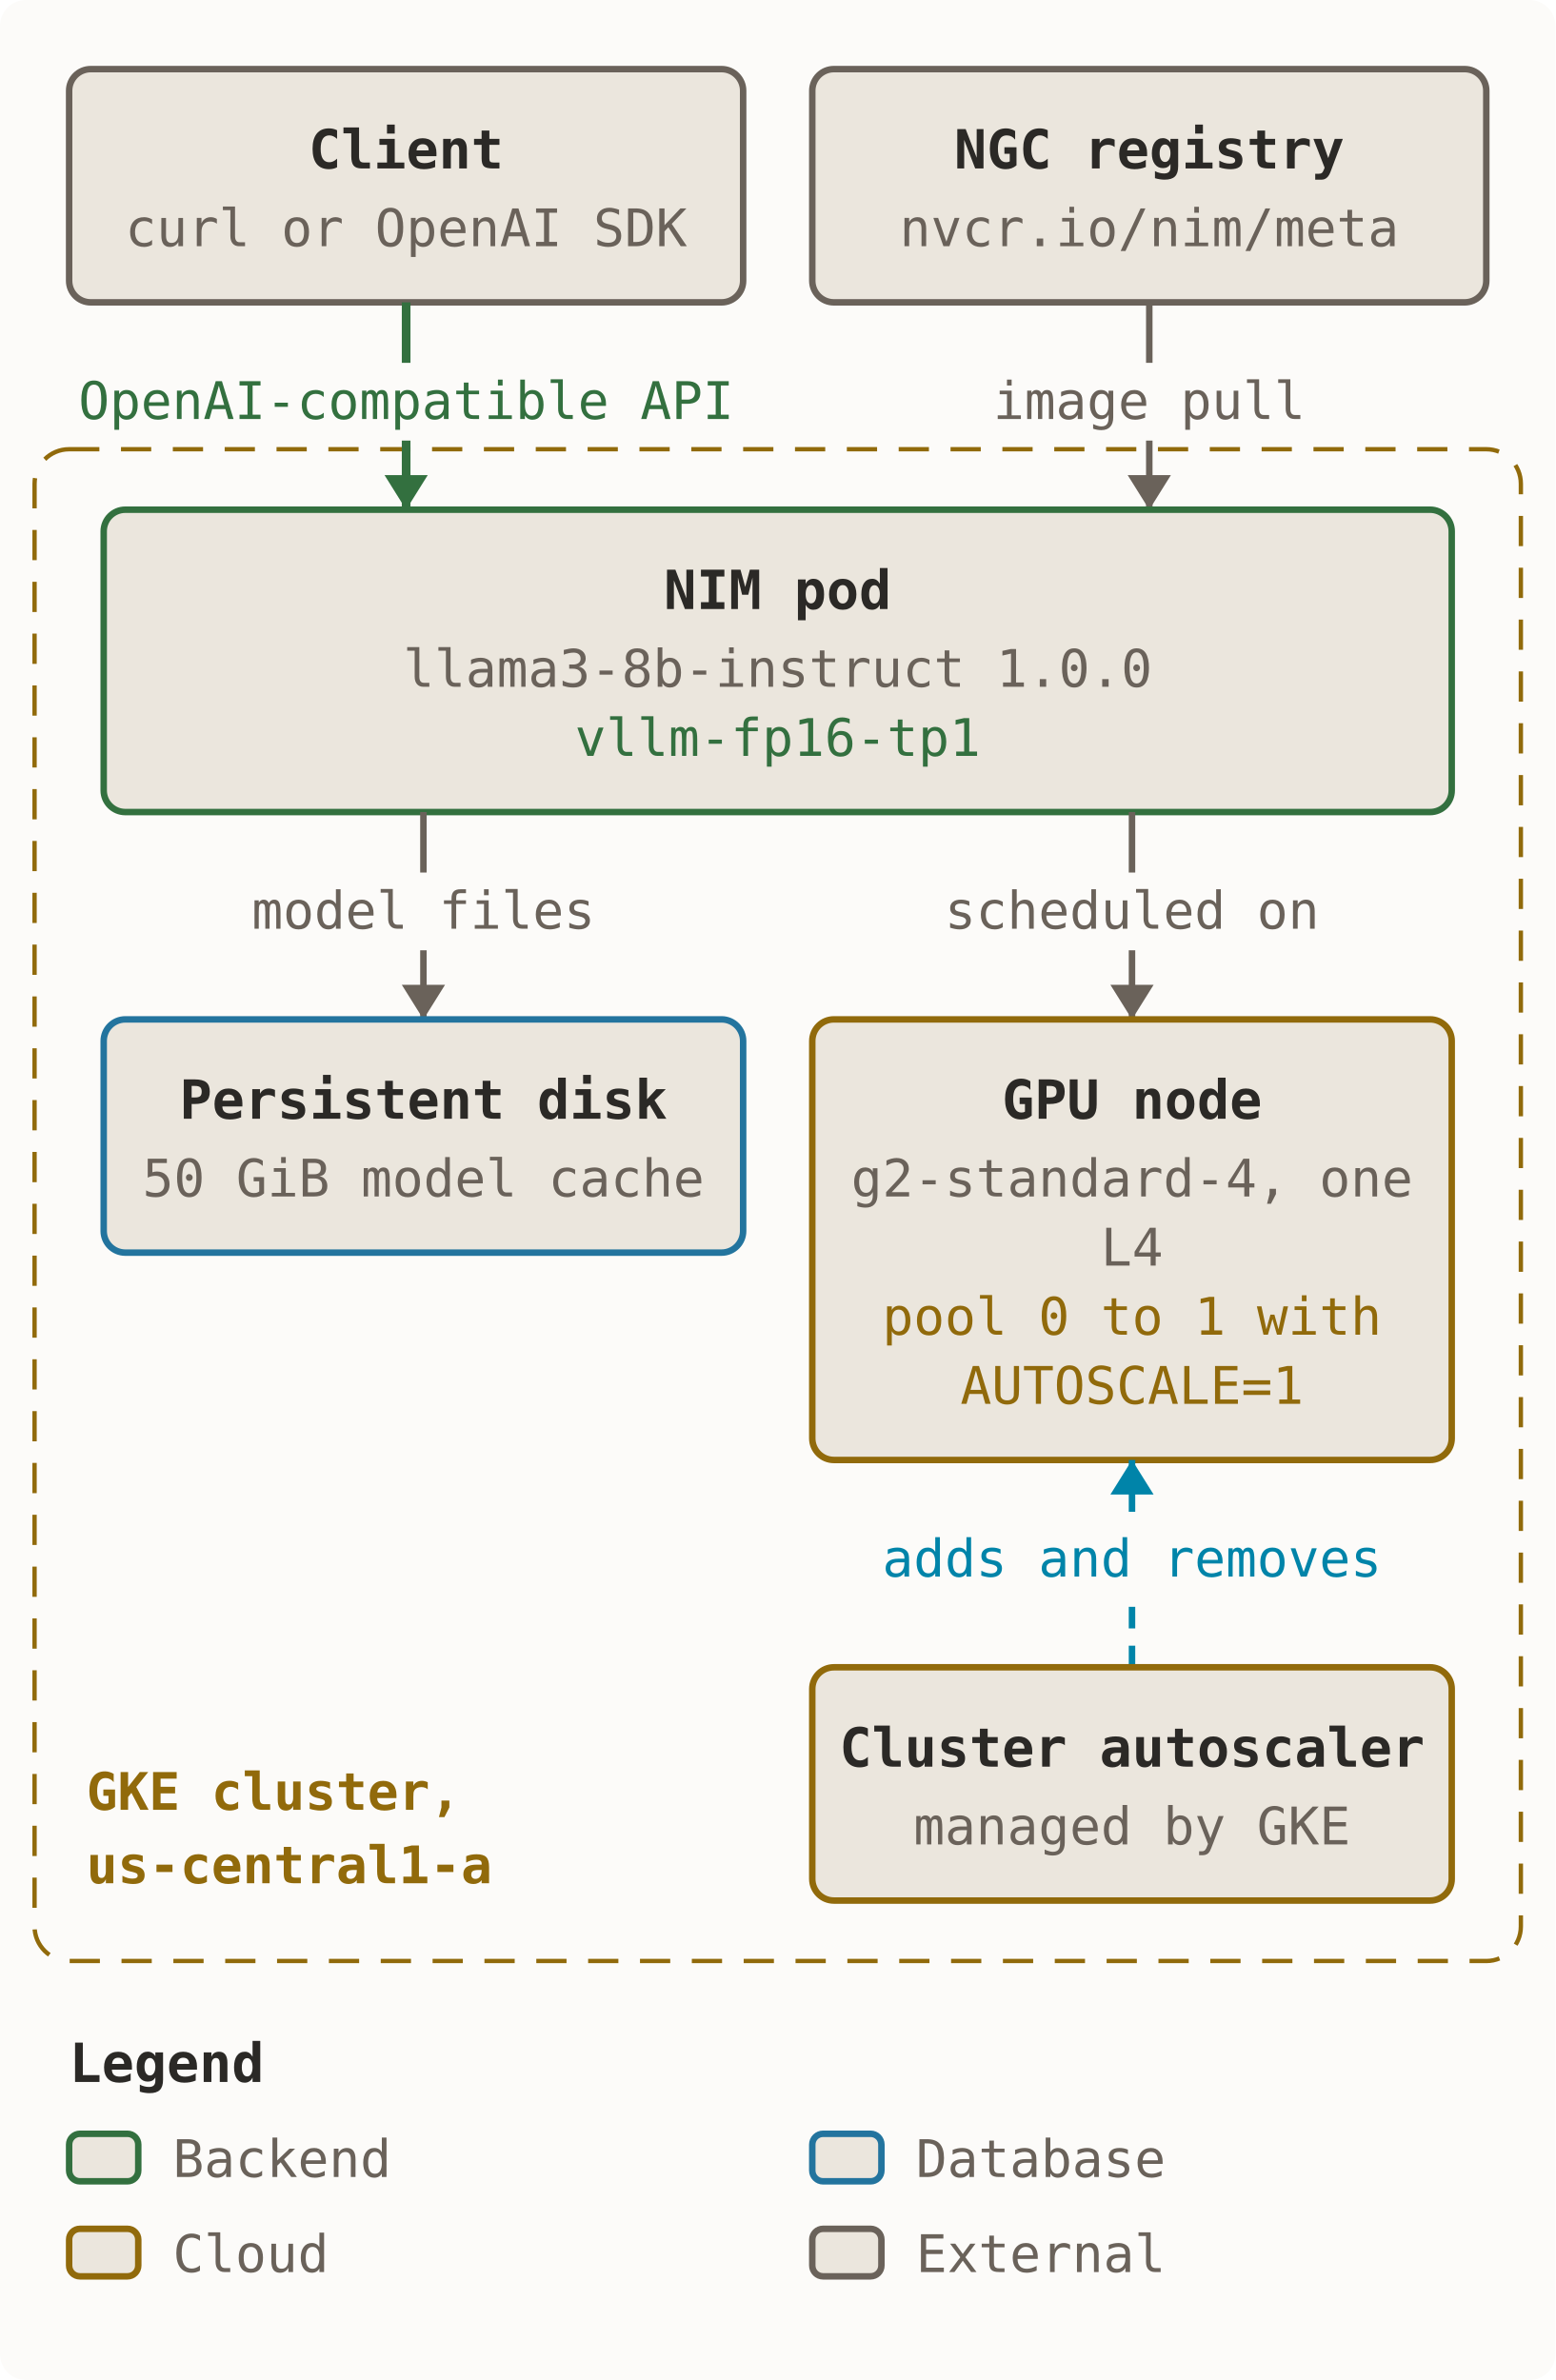
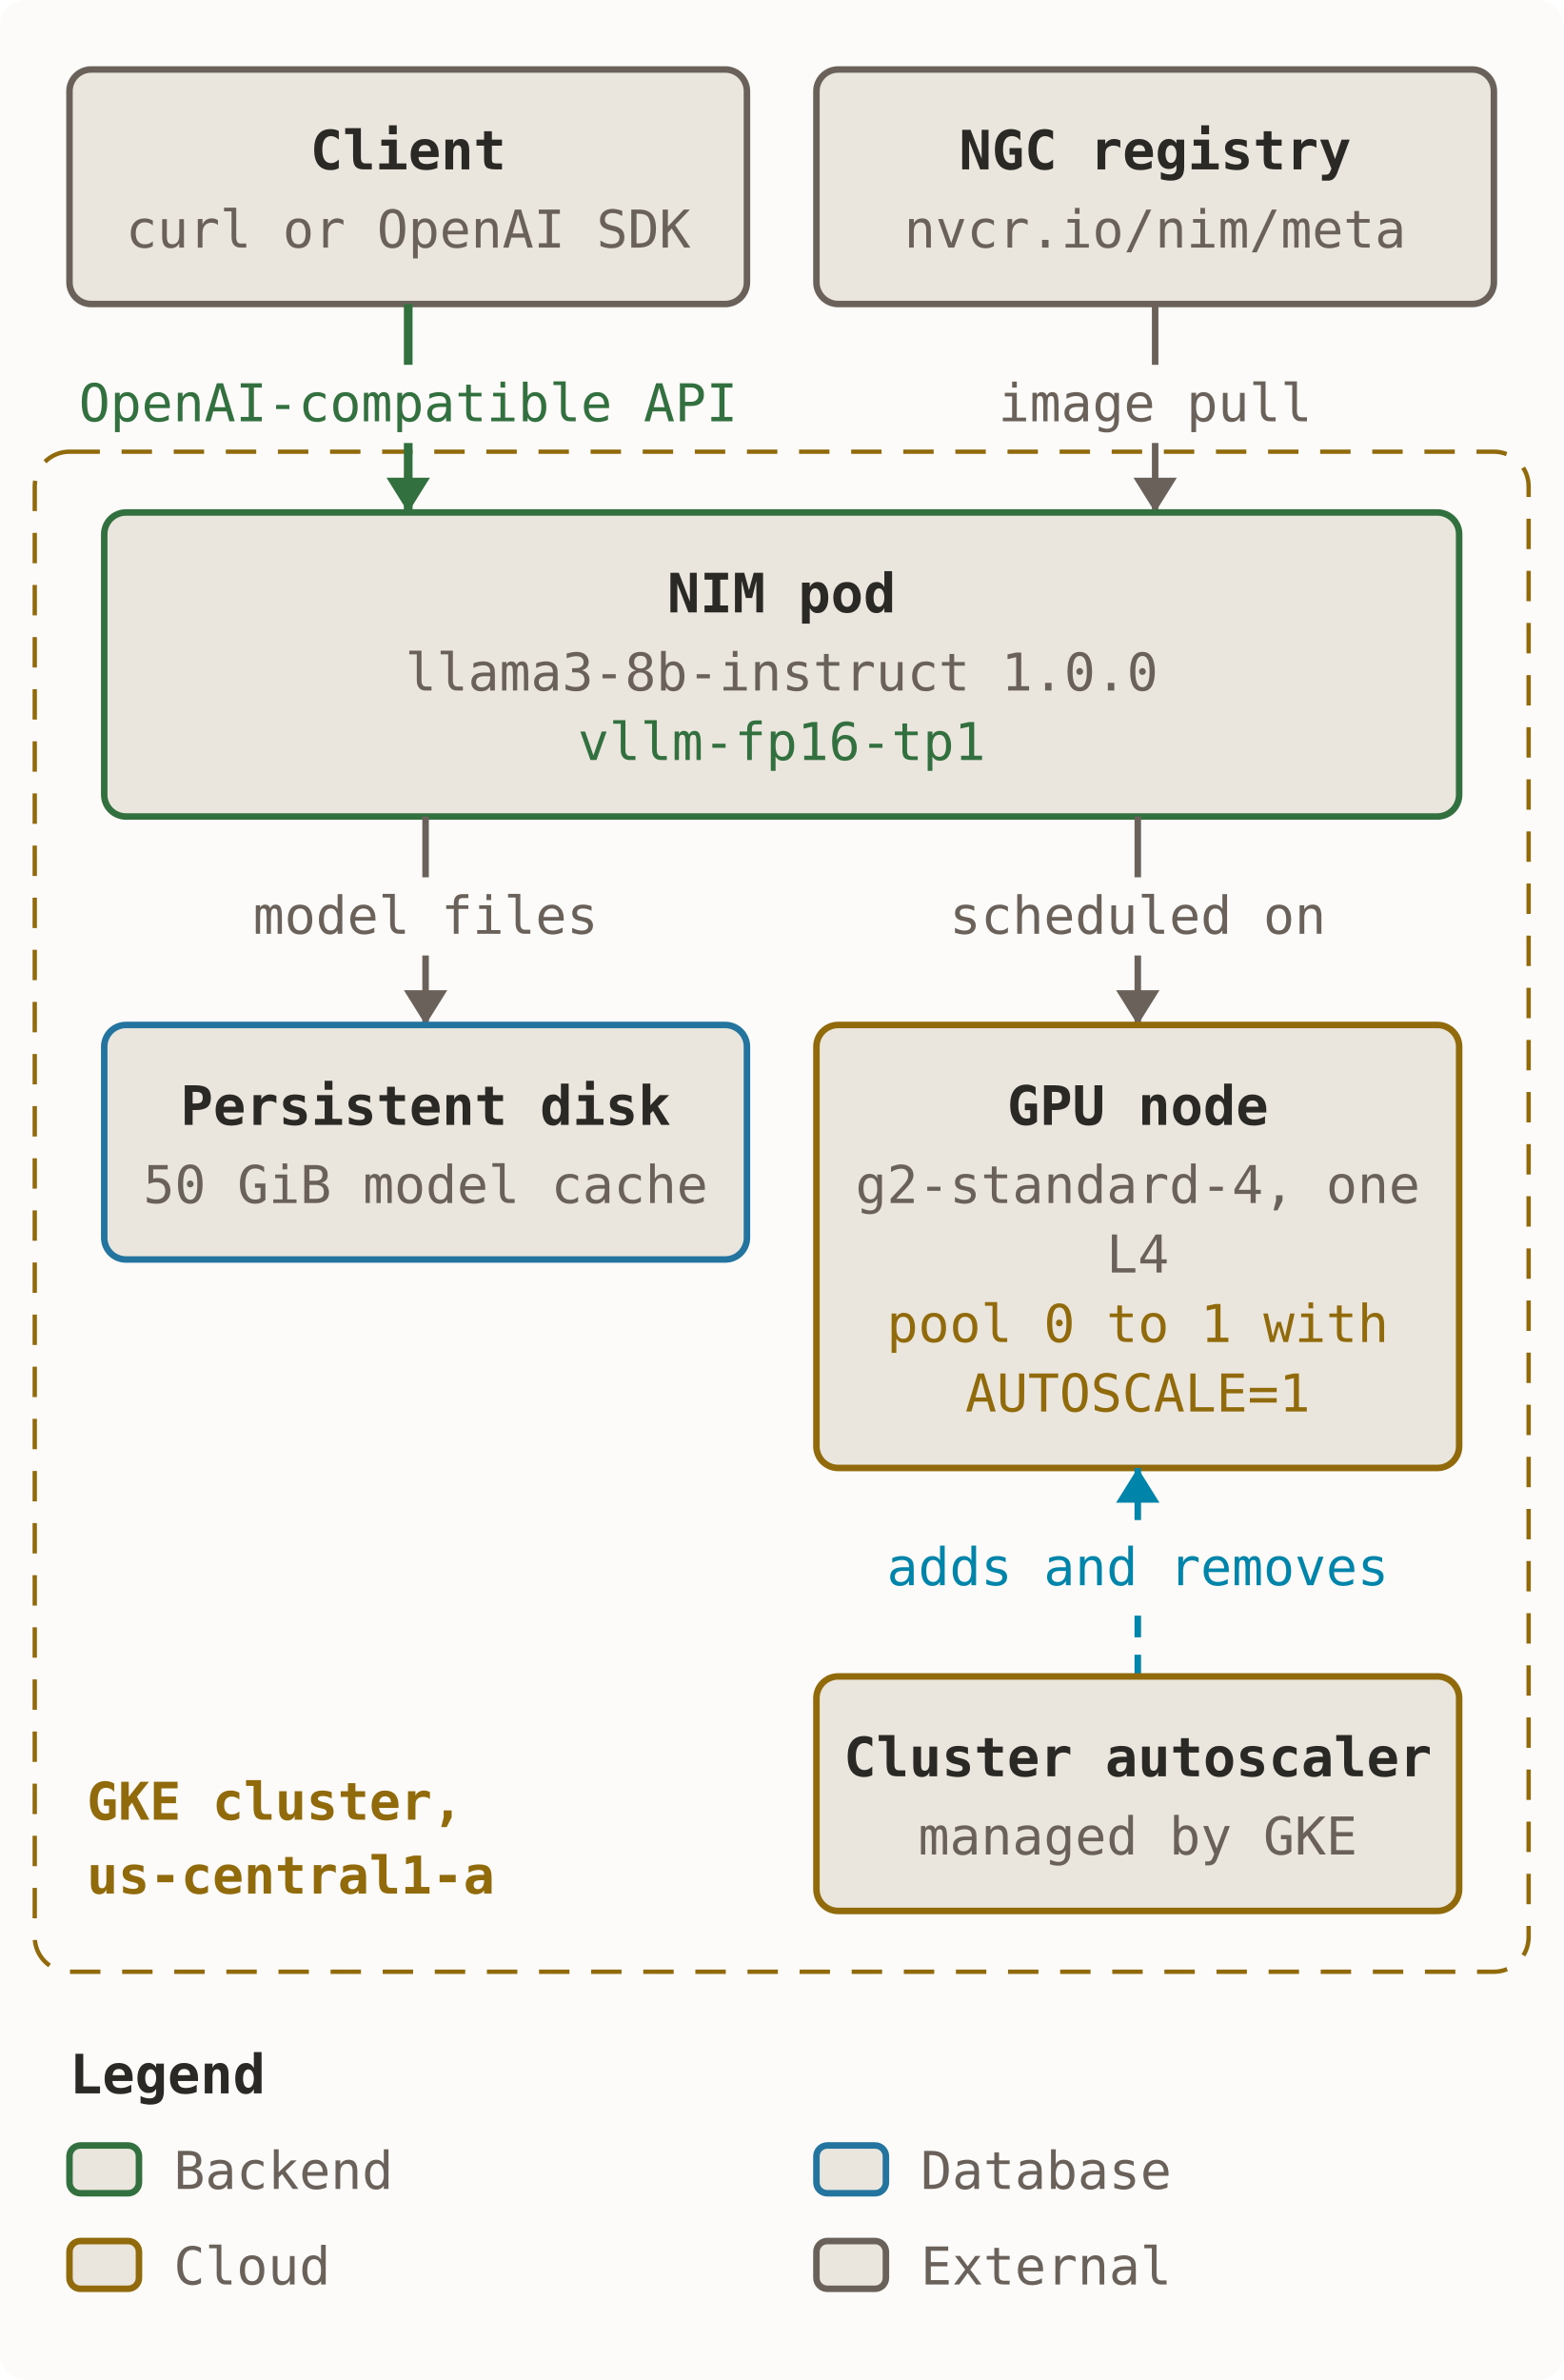
- <svg xmlns="http://www.w3.org/2000/svg" viewBox="0 0 360 551" role="img" font-family="ui-monospace, &quot;SFMono-Regular&quot;, &quot;SF Mono&quot;, Menlo, Consolas, monospace">
-   <rect width="360" height="551" rx="6" fill="#FCFBF9" />
+ <svg xmlns="http://www.w3.org/2000/svg" viewBox="0 0 360 548" role="img" font-family="ui-monospace, &quot;SFMono-Regular&quot;, &quot;SF Mono&quot;, Menlo, Consolas, monospace">
+   <rect width="360" height="548" rx="6" fill="#FCFBF9" />
  <rect x="16" y="16" width="156" height="54" rx="5" fill="#EBE6DD" stroke="#6A625A" stroke-width="1.5" />
  <text x="94" y="39" font-size="12.5" fill="#2B2926" text-anchor="middle" font-weight="600">Client</text>
  <text x="94" y="57" font-size="12" fill="#6A625A" text-anchor="middle">curl or OpenAI SDK</text>
  <rect x="188" y="16" width="156" height="54" rx="5" fill="#EBE6DD" stroke="#6A625A" stroke-width="1.5" />
  <text x="266" y="39" font-size="12.5" fill="#2B2926" text-anchor="middle" font-weight="600">NGC registry</text>
  <text x="266" y="57" font-size="12" fill="#6A625A" text-anchor="middle">nvcr.io/nim/meta</text>
  <rect x="8" y="104" width="344" height="350" rx="8" fill="none" stroke="#916A0B" stroke-dasharray="7 5" />
  <path d="M94 70 L94 118" fill="none" stroke="#33703F" stroke-width="2" />
  <polygon points="89,110 99,110 94,118" fill="#33703F" />
  <rect x="13.4" y="84" width="161.2" height="18" rx="3" fill="#FCFBF9" />
  <text x="94" y="97" font-size="12" fill="#33703F" text-anchor="middle">OpenAI-compatible API</text>
  <path d="M266 70 L266 118" fill="none" stroke="#6A625A" stroke-width="1.5" />
  <polygon points="261,110 271,110 266,118" fill="#6A625A" />
  <rect x="225.0" y="84" width="82.0" height="18" rx="3" fill="#FCFBF9" />
  <text x="266" y="97" font-size="12" fill="#6A625A" text-anchor="middle">image pull</text>
  <rect x="24" y="118" width="312" height="70" rx="5" fill="#EBE6DD" stroke="#33703F" stroke-width="1.5" />
  <text x="180" y="141" font-size="12.5" fill="#2B2926" text-anchor="middle" font-weight="600">NIM pod</text>
  <text x="180" y="159" font-size="12" fill="#6A625A" text-anchor="middle">llama3-8b-instruct 1.0.0</text>
  <text x="180" y="175" font-size="12" fill="#33703F" text-anchor="middle">vllm-fp16-tp1</text>
  <path d="M98 188 L98 236" fill="none" stroke="#6A625A" stroke-width="1.5" />
  <polygon points="93,228 103,228 98,236" fill="#6A625A" />
  <rect x="53.4" y="202" width="89.2" height="18" rx="3" fill="#FCFBF9" />
  <text x="98" y="215" font-size="12" fill="#6A625A" text-anchor="middle">model files</text>
  <path d="M262 188 L262 236" fill="none" stroke="#6A625A" stroke-width="1.5" />
  <polygon points="257,228 267,228 262,236" fill="#6A625A" />
  <rect x="213.8" y="202" width="96.4" height="18" rx="3" fill="#FCFBF9" />
  <text x="262" y="215" font-size="12" fill="#6A625A" text-anchor="middle">scheduled on</text>
  <rect x="24" y="236" width="148" height="54" rx="5" fill="#EBE6DD" stroke="#23749E" stroke-width="1.5" />
  <text x="98" y="259" font-size="12.5" fill="#2B2926" text-anchor="middle" font-weight="600">Persistent disk</text>
  <text x="98" y="277" font-size="12" fill="#6A625A" text-anchor="middle">50 GiB model cache</text>
  <rect x="188" y="236" width="148" height="102" rx="5" fill="#EBE6DD" stroke="#916A0B" stroke-width="1.5" />
  <text x="262" y="259" font-size="12.5" fill="#2B2926" text-anchor="middle" font-weight="600">GPU node</text>
  <text x="262" y="277" font-size="12" fill="#6A625A" text-anchor="middle">g2-standard-4, one</text>
  <text x="262" y="293" font-size="12" fill="#6A625A" text-anchor="middle">L4</text>
  <text x="262" y="309" font-size="12" fill="#916A0B" text-anchor="middle">pool 0 to 1 with</text>
  <text x="262" y="325" font-size="12" fill="#916A0B" text-anchor="middle">AUTOSCALE=1</text>
  <path d="M262 386 L262 338" fill="none" stroke="#0084A9" stroke-width="1.5" stroke-dasharray="5 4" />
  <polygon points="257,346 267,346 262,338" fill="#0084A9" />
  <rect x="199.4" y="352" width="125.2" height="18" rx="3" fill="#FCFBF9" />
  <text x="262" y="365" font-size="12" fill="#0084A9" text-anchor="middle">adds and removes</text>
  <rect x="188" y="386" width="148" height="54" rx="5" fill="#EBE6DD" stroke="#916A0B" stroke-width="1.5" />
  <text x="262" y="409" font-size="12.5" fill="#2B2926" text-anchor="middle" font-weight="600">Cluster autoscaler</text>
  <text x="262" y="427" font-size="12" fill="#6A625A" text-anchor="middle">managed by GKE</text>
  <text x="20" y="419" font-size="12" fill="#916A0B" font-weight="600">GKE cluster,</text>
  <text x="20" y="436" font-size="12" fill="#916A0B" font-weight="600">us-central1-a</text>
  <text x="16" y="482" font-size="12.5" fill="#2B2926" font-weight="600">Legend</text>
  <rect x="16" y="494" width="16" height="11" rx="2.5" fill="#EBE6DD" stroke="#33703F" stroke-width="1.5" />
  <text x="40" y="504" font-size="12" fill="#6A625A">Backend</text>
  <rect x="188" y="494" width="16" height="11" rx="2.5" fill="#EBE6DD" stroke="#23749E" stroke-width="1.5" />
  <text x="212" y="504" font-size="12" fill="#6A625A">Database</text>
  <rect x="16" y="516" width="16" height="11" rx="2.5" fill="#EBE6DD" stroke="#916A0B" stroke-width="1.5" />
  <text x="40" y="526" font-size="12" fill="#6A625A">Cloud</text>
  <rect x="188" y="516" width="16" height="11" rx="2.5" fill="#EBE6DD" stroke="#6A625A" stroke-width="1.5" />
  <text x="212" y="526" font-size="12" fill="#6A625A">External</text>
</svg>
